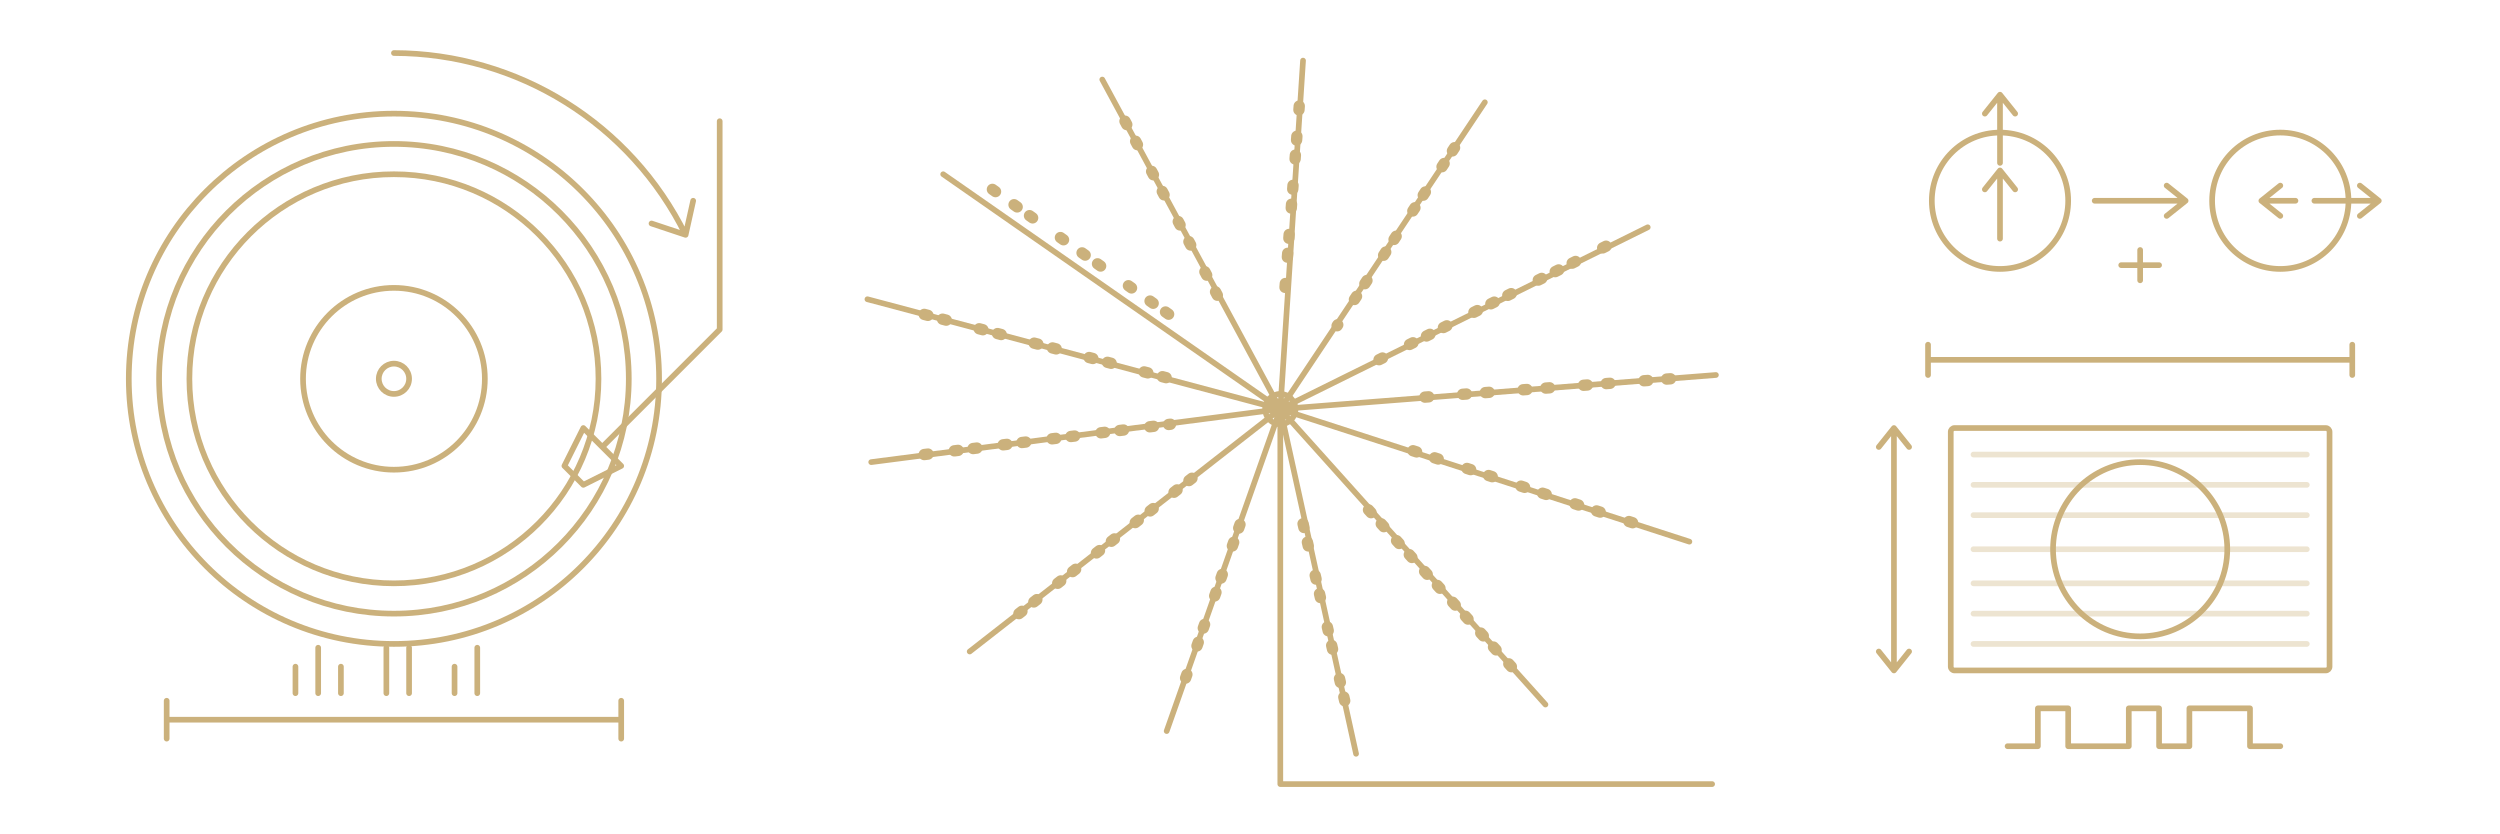
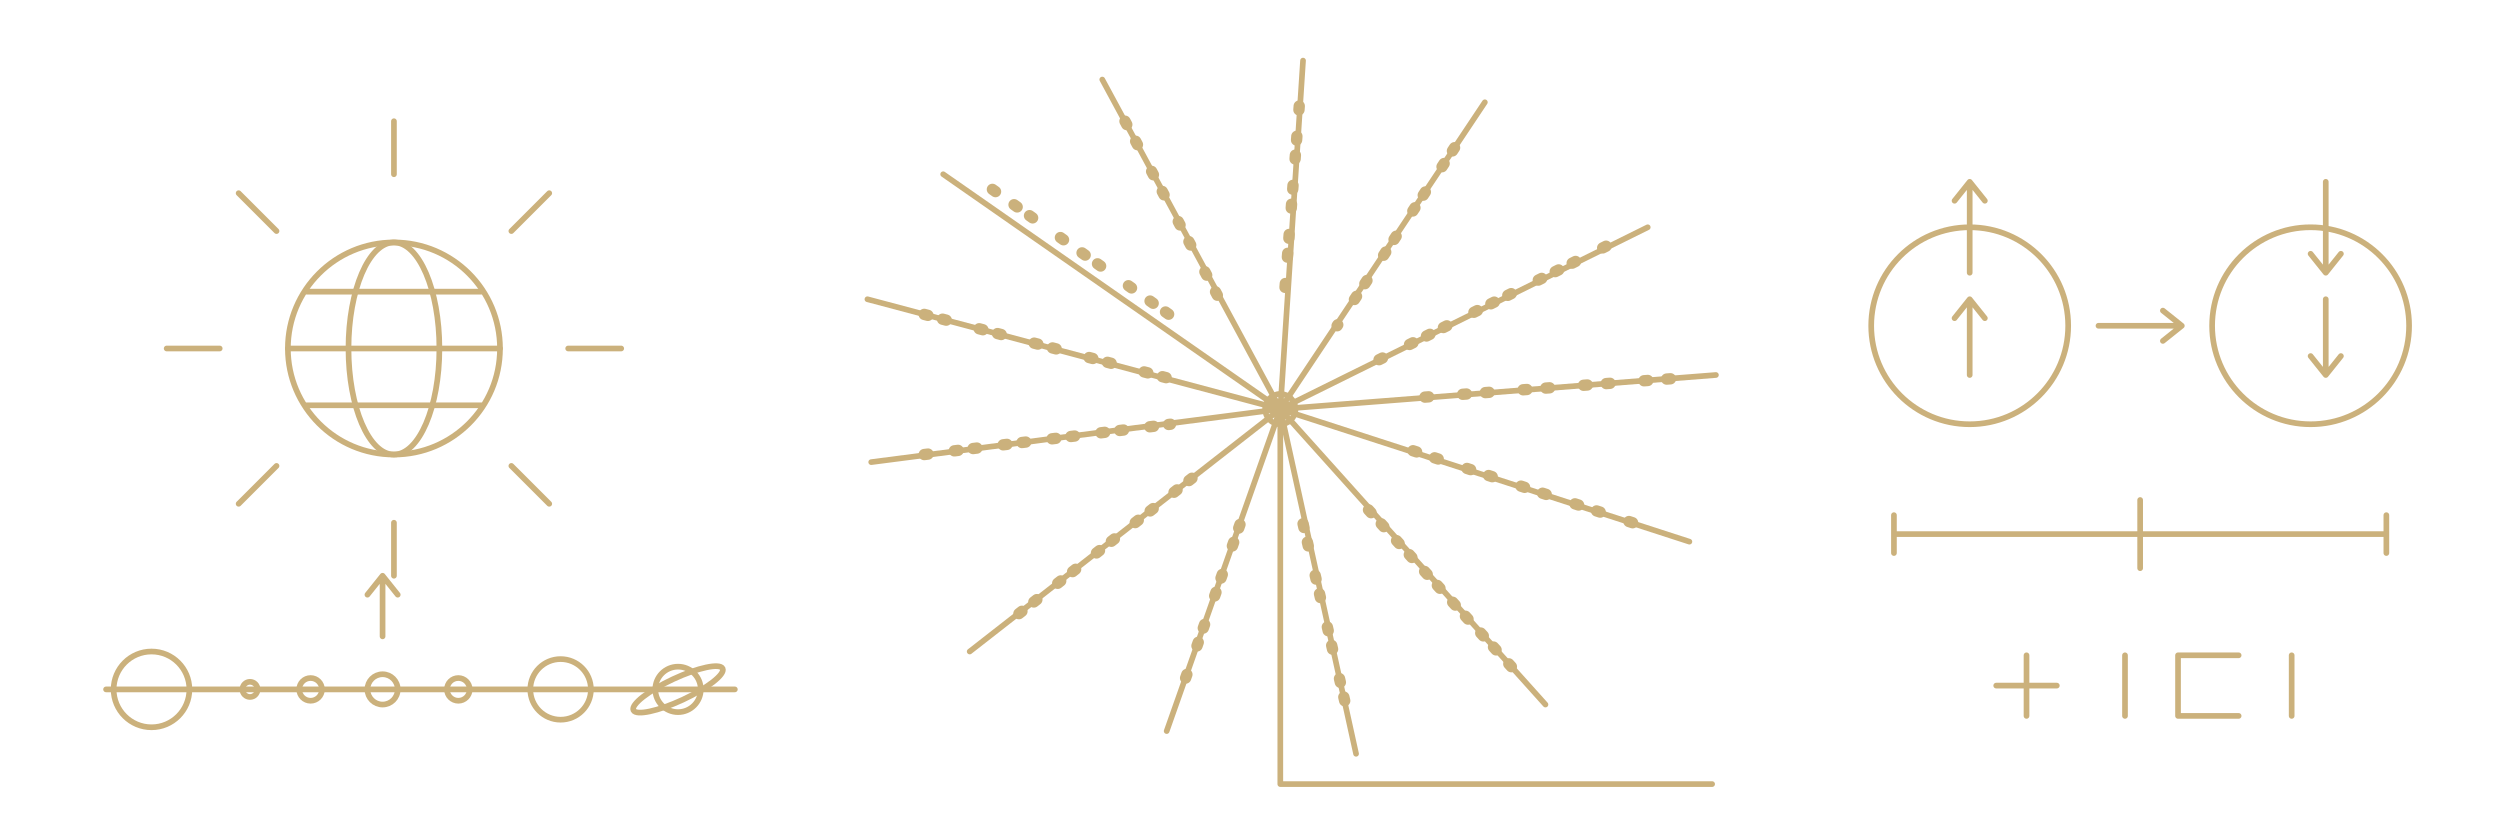
<svg xmlns="http://www.w3.org/2000/svg" width="660" height="220" viewBox="0 0 660 220" fill="none" stroke="#cbb17c" stroke-width="1.5" stroke-linecap="round" stroke-linejoin="round">
  <g>
-     <circle cx="104" cy="100" r="70" />
-     <circle cx="104" cy="100" r="62" />
-     <circle cx="104" cy="100" r="54" />
-     <circle cx="104" cy="100" r="24" />
-     <circle cx="104" cy="100" r="4" />
-     <path d="M104 14a86 86 0 0 1 77 48m-9-3 9 3 2-9" />
-     <path d="M190 32v55l-31 31m-5-5 10 10-10 5-5-5Z" />
-     <path d="M44 190h120m-120-5v10m120-10v10" />
-     <path d="M78 183v-7m6 7v-12m6 12v-7m12 7v-12m6 12v-12m12 12v-7m6 7v-12" />
+     <circle cx="104" cy="92" r="28" />
+     <ellipse cx="104" cy="92" rx="12" ry="28" />
+     <path d="M76 92h56m-51-15h46m-46 30h46" />
+     <path d="M104 46V32m0 120v-14m-46-46H44m120 0h-14" />
+     <path d="m63 51 10 10m62 62 10 10m0-82-10 10m-62 62-10 10" />
+     <path d="M28 182h166" />
+     <circle cx="40" cy="182" r="10" />
+     <circle cx="66" cy="182" r="2" />
+     <circle cx="82" cy="182" r="3" />
+     <circle cx="101" cy="182" r="4" />
+     <circle cx="121" cy="182" r="3" />
+     <circle cx="148" cy="182" r="8" />
+     <circle cx="179" cy="182" r="6" />
+     <ellipse cx="179" cy="182" rx="13" ry="3" transform="rotate(-25 179 182)" />
+     <path d="M101 168v-16m-4 5 4-5 4 5" />
  </g>
  <g>
    <path d="m338 108-89-62m89 62-47-87m47 87 6-92m-6 92 54-81m-54 81 97-48m-97 48 115-9m-115 9 108 35m-108-35 70 78m-70-78 20 91m-20-91-30 85m30-85-82 64m82-64-108 14m108-14-109-29" />
    <circle cx="338" cy="108" r="4" />
    <g stroke-width="3">
      <path d="m262 50 48 34" stroke-dasharray="1 6 1 4 1 9" />
      <path d="m297 32 26 49" stroke-dasharray="1 5 1 8" />
      <path d="m343 28-4 51" stroke-dasharray="1 7 1 4" />
      <path d="m384 39-31 47" stroke-dasharray="1 4 1 8" />
      <path d="m424 65-60 30" stroke-dasharray="1 8 1 4 1 4" />
      <path d="m441 100-67 5" stroke-dasharray="1 5 1 9" />
      <path d="m431 138-61-20" stroke-dasharray="1 8 1 5" />
      <path d="m399 176-41-45" stroke-dasharray="1 5 1 4" />
      <path d="m355 185-12-51" stroke-dasharray="1 4 1 8" />
      <path d="m313 179 17-48" stroke-dasharray="1 8 1 4" />
      <path d="m269 162 46-36" stroke-dasharray="1 4 1 7" />
      <path d="m244 120 65-8" stroke-dasharray="1 7 1 4" />
      <path d="m244 83 65 17" stroke-dasharray="1 4 1 9" />
    </g>
    <path d="M338 108v99h114" />
  </g>
  <g>
-     <circle cx="528" cy="53" r="18" />
-     <circle cx="602" cy="53" r="18" />
-     <path d="M528 25v18m-4-13 4-5 4 5m96 23h-17m12-4 5 4-5 4" />
-     <path d="M528 63V45m-4 5 4-5 4 5m74 3h-9m5-4-5 4 5 4" />
-     <path d="M553 53h24m-5-4 5 4-5 4m-12 13h10m-5-4v8" />
-     <path d="M509 95h112m-112-4v8m112-8v8" />
-     <rect x="515" y="113" width="100" height="64" rx="1" />
-     <circle cx="565" cy="145" r="23" />
-     <path d="M521 120h88m-88 8h88m-88 8h88m-88 9h88m-88 9h88m-88 8h88m-88 8h88" stroke-opacity=".35" />
-     <path d="M500 113v64m-4-59 4-5 4 5m-4 59 4-5m-4 5-4-5" />
-     <path d="M530 197h8v-10h8v10h16v-10h8v10h8v-10h16v10h8" />
+     <circle cx="520" cy="86" r="26" />
+     <circle cx="610" cy="86" r="26" />
+     <path d="M520 48v24m-4-19 4-5 4 5m90-5v24m-4-5 4 5 4-5" />
+     <path d="M520 99V79m-4 5 4-5 4 5m90-5v20m-4-5 4 5 4-5" />
+     <path d="M554 86h22m-5-4 5 4-5 4" />
+     <path d="M500 141h130m-130-5v10m130-10v10m-65-14v18" />
+     <path d="M527 181h16m-8-8v16m26-16v16m14-16h16m-16 16h16m-16-16v16m30-16v16" />
  </g>
</svg>
